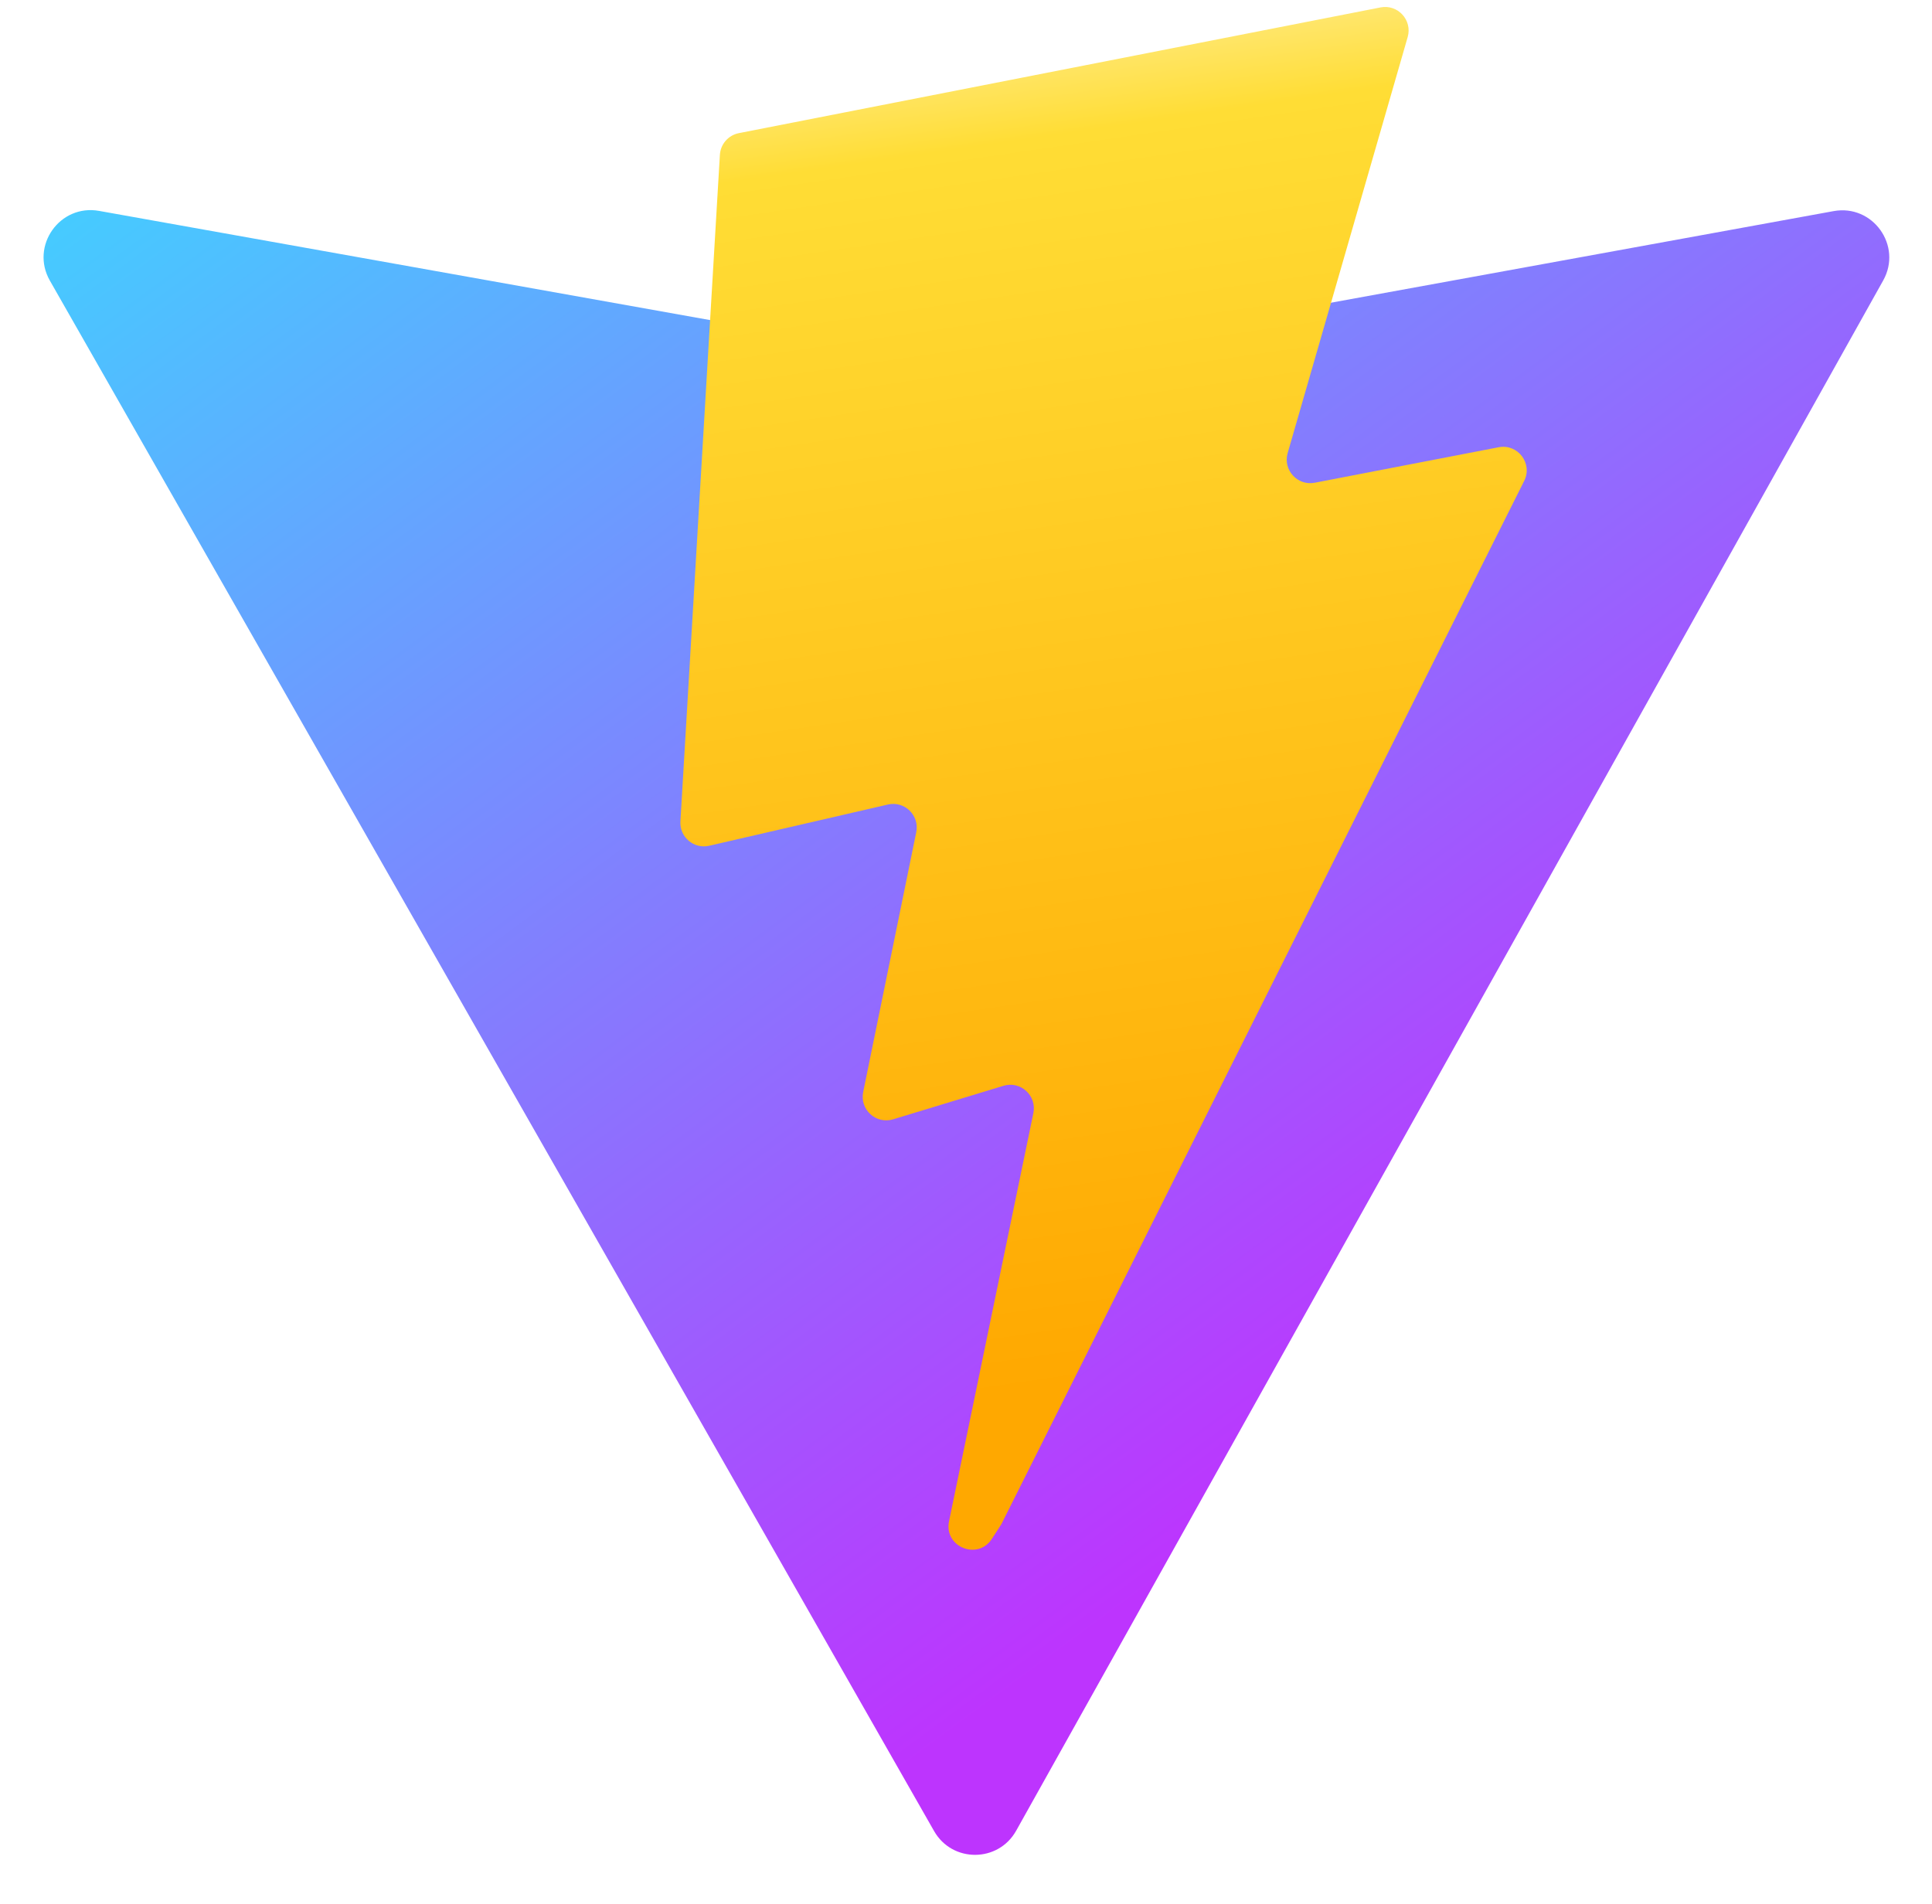
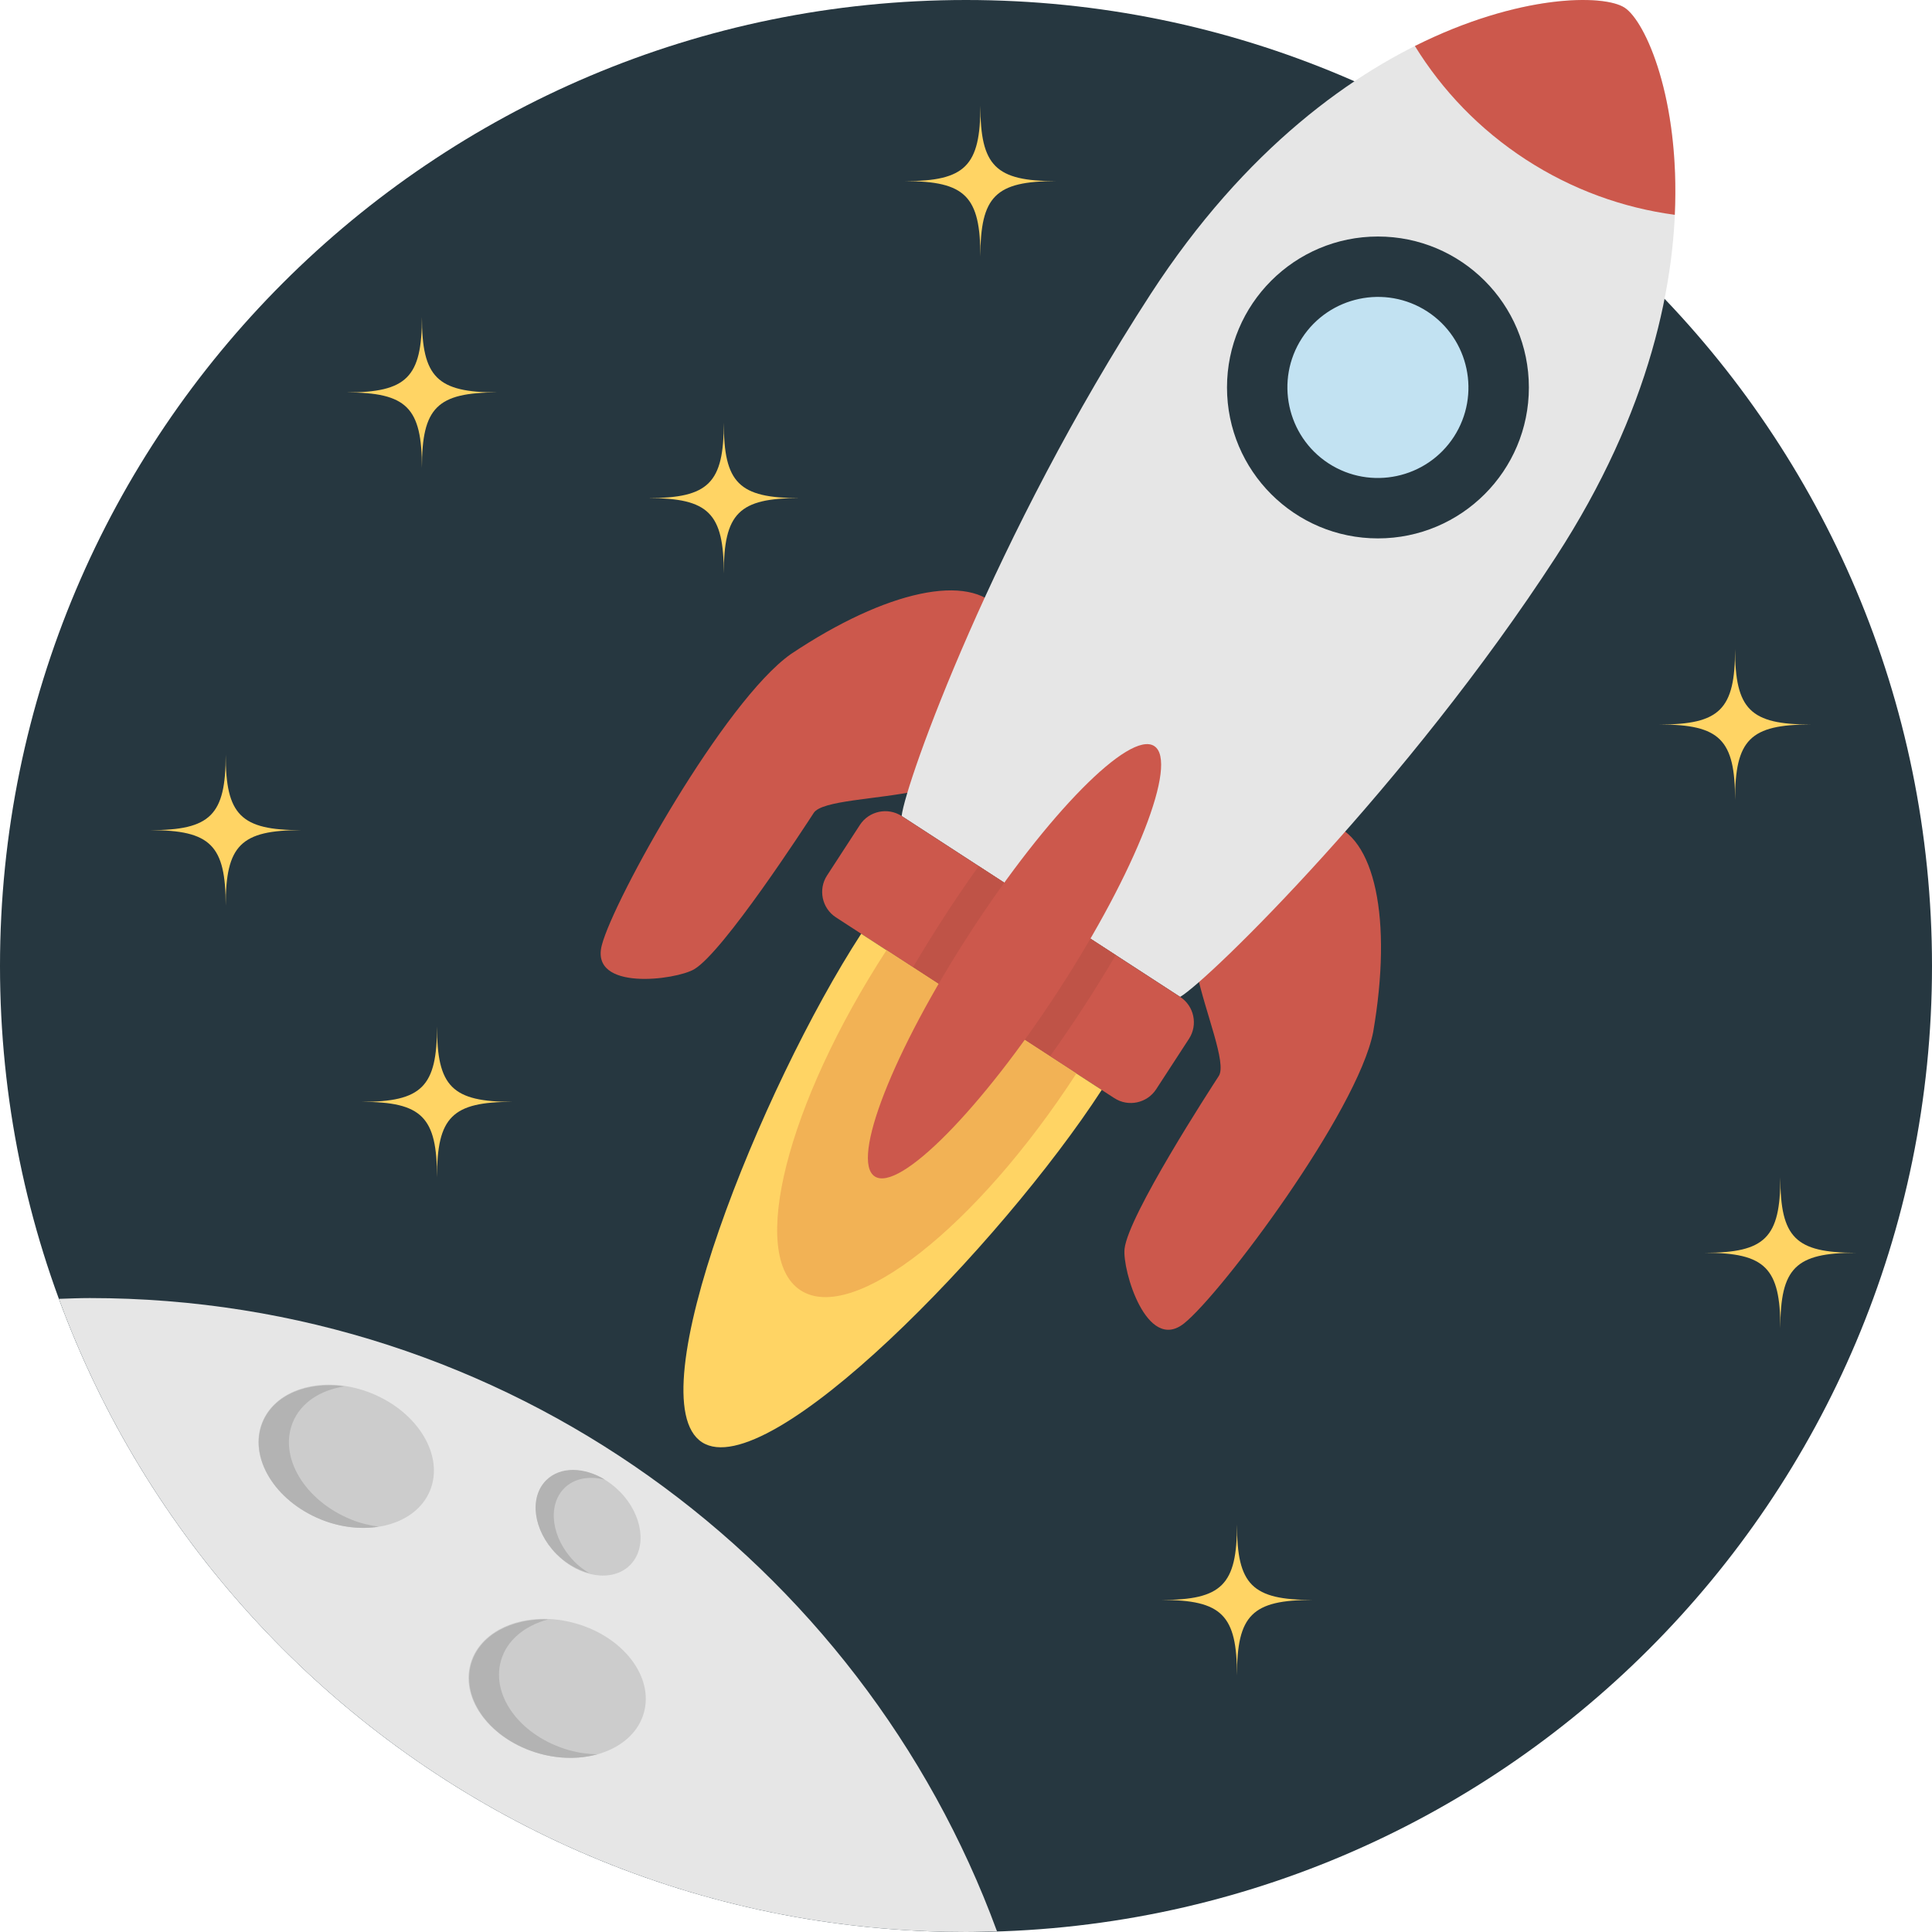
- <svg xmlns="http://www.w3.org/2000/svg" width="410" height="404" viewBox="0 0 410 404" fill="none">
-   <path d="M399.641 59.525L215.643 388.545C211.844 395.338 202.084 395.378 198.228 388.618L10.582 59.556C6.381 52.19 12.68 43.267 21.028 44.759L205.223 77.682C206.398 77.892 207.601 77.89 208.776 77.676L389.119 44.806C397.439 43.289 403.768 52.143 399.641 59.525Z" fill="url(#paint0_linear)" />
-   <path d="M292.965 1.574L156.801 28.255C154.563 28.694 152.906 30.59 152.771 32.866L144.395 174.33C144.198 177.662 147.258 180.248 150.51 179.498L188.42 170.749C191.967 169.931 195.172 173.055 194.443 176.622L183.18 231.775C182.422 235.487 185.907 238.661 189.532 237.56L212.947 230.446C216.577 229.344 220.065 232.527 219.297 236.242L201.398 322.875C200.278 328.294 207.486 331.249 210.492 326.603L212.5 323.5L323.454 102.072C325.312 98.365 322.108 94.137 318.036 94.923L279.014 102.454C275.347 103.161 272.227 99.746 273.262 96.158L298.731 7.867C299.767 4.273 296.636 0.855 292.965 1.574Z" fill="url(#paint1_linear)" />
-   <defs>
-     <linearGradient id="paint0_linear" x1="6" y1="33" x2="235" y2="344" gradientUnits="userSpaceOnUse">
-       <stop stop-color="#41D1FF" />
-       <stop offset="1" stop-color="#BD34FE" />
-     </linearGradient>
-     <linearGradient id="paint1_linear" x1="194.651" y1="8.818" x2="236.076" y2="292.989" gradientUnits="userSpaceOnUse">
-       <stop stop-color="#FFEA83" />
-       <stop offset="0.083" stop-color="#FFDD35" />
-       <stop offset="1" stop-color="#FFA800" />
-     </linearGradient>
-   </defs>
+ <svg xmlns="http://www.w3.org/2000/svg" version="1.1" id="Layer_1" x="0px" y="0px" width="128px" height="128px" viewBox="0 0 128 128" style="enable-background:new 0 0 128 128;" xml:space="preserve">
+   <g>
+     <circle style="fill:#263740;" cx="64" cy="64" r="64" />
+     <path style="fill:#E6E6E6;" d="M3.902,86.052C12.889,110.533,36.404,128,64,128c0.688,0,1.368-0.03,2.051-0.052   C57.064,103.467,33.549,86,5.953,86C5.266,86,4.585,86.03,3.902,86.052z" />
+     <g>
+       <path style="fill:#CC584C;" d="M66.229,40.395c-1.971-2.472-7.503-1.295-13.833,2.94c-4.399,3.104-11.73,16.229-12.525,19.29    s4.902,2.307,6.121,1.59c1.929-1.133,7.375-9.52,7.919-10.357c0.545-0.838,4.149-0.883,6.917-1.471    C61.621,49.326,65.141,42.072,66.229,40.395z" />
+       <path style="fill:#CC584C;" d="M88.034,54.557c3.062,0.794,4.237,6.327,2.94,13.832c-1.048,5.282-10.056,17.318-12.526,19.289    c-2.474,1.974-4.101-3.539-3.943-4.942c0.251-2.225,5.697-10.609,6.242-11.448c0.545-0.838-0.882-4.149-1.472-6.916    C81.749,62.397,86.945,56.233,88.034,54.557z" />
+       <path style="fill:#E6E6E6;" d="M107.633,0.51c-2.518-1.634-18.865-0.326-31.395,18.963c-10.348,15.936-16.251,32.37-16.502,34.592    c2.517,1.636,9.226,5.991,9.226,5.991s6.71,4.356,9.226,5.99c1.93-1.132,15.086-14.05,24.892-29.146    C115.604,17.609,110.146,2.145,107.633,0.51z" />
+       <circle style="fill:#263740;" cx="91.292" cy="25.67" r="10" />
+       <path style="fill:#C2E2F2;" d="M88.023,30.702c-2.773-1.804-3.565-5.525-1.765-8.3c1.804-2.775,5.524-3.566,8.302-1.766    c2.772,1.803,3.563,5.524,1.764,8.301C94.521,31.713,90.801,32.504,88.023,30.702z" />
+       <path style="fill:#CC584C;" d="M101.096,10.574c3.08,2,6.449,3.199,9.863,3.658c0.352-7.678-1.936-12.818-3.326-13.725    c-1.395-0.902-7.021-0.9-13.892,2.542C95.549,5.982,98.016,8.573,101.096,10.574z" />
+       <g>
+         <path style="fill:#CC584C;" d="M76.598,72.167c-0.6,0.923-1.845,1.188-2.768,0.589l-18.45-11.98     c-0.923-0.601-1.188-1.846-0.589-2.769l2.18-3.354c0.6-0.922,1.844-1.188,2.768-0.588l18.449,11.982     c0.924,0.6,1.188,1.844,0.59,2.769L76.598,72.167z" />
+       </g>
+       <path style="fill:#BF5347;" d="M62.59,60.688c-0.6,0.925-1.336,2.097-2.104,3.402l9.079,5.896    c0.881-1.233,1.651-2.385,2.252-3.309s1.336-2.096,2.104-3.4l-9.077-5.896C63.961,58.613,63.189,59.763,62.59,60.688z" />
+       <path style="fill:#FFD464;" d="M57.057,61.863C50.44,72.051,42.108,92.694,46.508,95.551c4.398,2.857,19.866-13.148,26.484-23.341    L57.057,61.863z" />
+       <path style="fill:#F2B255;" d="M58.734,62.952c-6.617,10.188-9.165,20.28-5.692,22.535c3.474,2.256,11.655-4.178,18.272-14.365    L58.734,62.952z" />
+       <ellipse transform="matrix(-0.8387 -0.5446 0.5446 -0.8387 88.9017 153.7037)" style="fill:#CC584C;" cx="67.213" cy="63.687" rx="3.5" ry="16.999" />
+     </g>
+     <g>
+       <ellipse transform="matrix(-0.9264 -0.3765 0.3765 -0.9264 7.8562 194.4982)" style="fill:#CCCCCC;" cx="22.933" cy="96.481" rx="6" ry="4.5" />
+       <path style="fill:#B3B3B3;" d="M23.26,100.669c-3.07-1.247-4.801-4.125-3.865-6.428c0.535-1.318,1.84-2.144,3.424-2.39    c-2.438-0.35-4.674,0.545-5.424,2.39c-0.936,2.303,0.795,5.181,3.865,6.428c1.313,0.533,2.646,0.661,3.829,0.479    C24.482,101.06,23.869,100.917,23.26,100.669z" />
+     </g>
+     <g>
+       <ellipse transform="matrix(-0.7008 -0.7133 0.7133 -0.7008 -5.6871 199.4058)" style="fill:#CCCCCC;" cx="38.973" cy="100.896" rx="3.936" ry="2.951" />
+       <path style="fill:#B3B3B3;" d="M38.051,103.457c-1.521-1.549-1.813-3.732-0.65-4.875c0.664-0.655,1.664-0.811,2.683-0.547    c-1.376-0.845-2.955-0.892-3.887,0.023c-1.163,1.145-0.871,3.326,0.651,4.876c0.651,0.663,1.422,1.089,2.182,1.285    C38.686,104.012,38.354,103.766,38.051,103.457z" />
+     </g>
+     <g>
+       <ellipse transform="matrix(-0.9624 -0.2718 0.2718 -0.9624 42.0374 229.5513)" style="fill:#CCCCCC;" cx="36.917" cy="111.864" rx="5.968" ry="4.476" />
+       <path style="fill:#B3B3B3;" d="M37.711,115.956c-3.169-0.896-5.195-3.552-4.521-5.931c0.382-1.362,1.582-2.318,3.121-2.736    c-2.447-0.078-4.562,1.05-5.101,2.956c-0.673,2.378,1.354,5.035,4.525,5.93c1.356,0.384,2.688,0.363,3.839,0.054    C38.967,116.209,38.342,116.135,37.711,115.956z" />
+     </g>
+     <path style="fill:#FFD464;" d="M27.953,21c0,4-1,5-5,5c4,0,5,1,5,5c0-4,1-5,5-5C28.953,26,27.953,25,27.953,21z" />
+     <path style="fill:#FFD464;" d="M14.953,50c0,4-1,5-5,5c4,0,5,1,5,5c0-4,1-5,5-5C15.953,55,14.953,54,14.953,50z" />
+     <path style="fill:#FFD464;" d="M28.953,68c0,4-1,5-5,5c4,0,5,1,5,5c0-4,1-5,5-5C29.953,73,28.953,72,28.953,68z" />
+     <path style="fill:#FFD464;" d="M81.953,101c0,4-1,5-5,5c4,0,5,1,5,5c0-4,1-5,5-5C82.953,106,81.953,105,81.953,101z" />
+     <path style="fill:#FFD464;" d="M117.953,78c0,4-1,5-5,5c4,0,5,1,5,5c0-4,1-5,5-5C118.953,83,117.953,82,117.953,78z" />
+     <path style="fill:#FFD464;" d="M114.953,43c0,4-1,5-5,5c4,0,5,1,5,5c0-4,1-5,5-5C115.953,48,114.953,47,114.953,43z" />
+     <path style="fill:#FFD464;" d="M64.953,7c0,4-1,5-5,5c4,0,5,1,5,5c0-4,1-5,5-5C65.953,12,64.953,11,64.953,7z" />
+     <path style="fill:#FFD464;" d="M47.953,28c0,4-1,5-5,5c4,0,5,1,5,5c0-4,1-5,5-5C48.953,33,47.953,32,47.953,28z" />
+   </g>
</svg>
